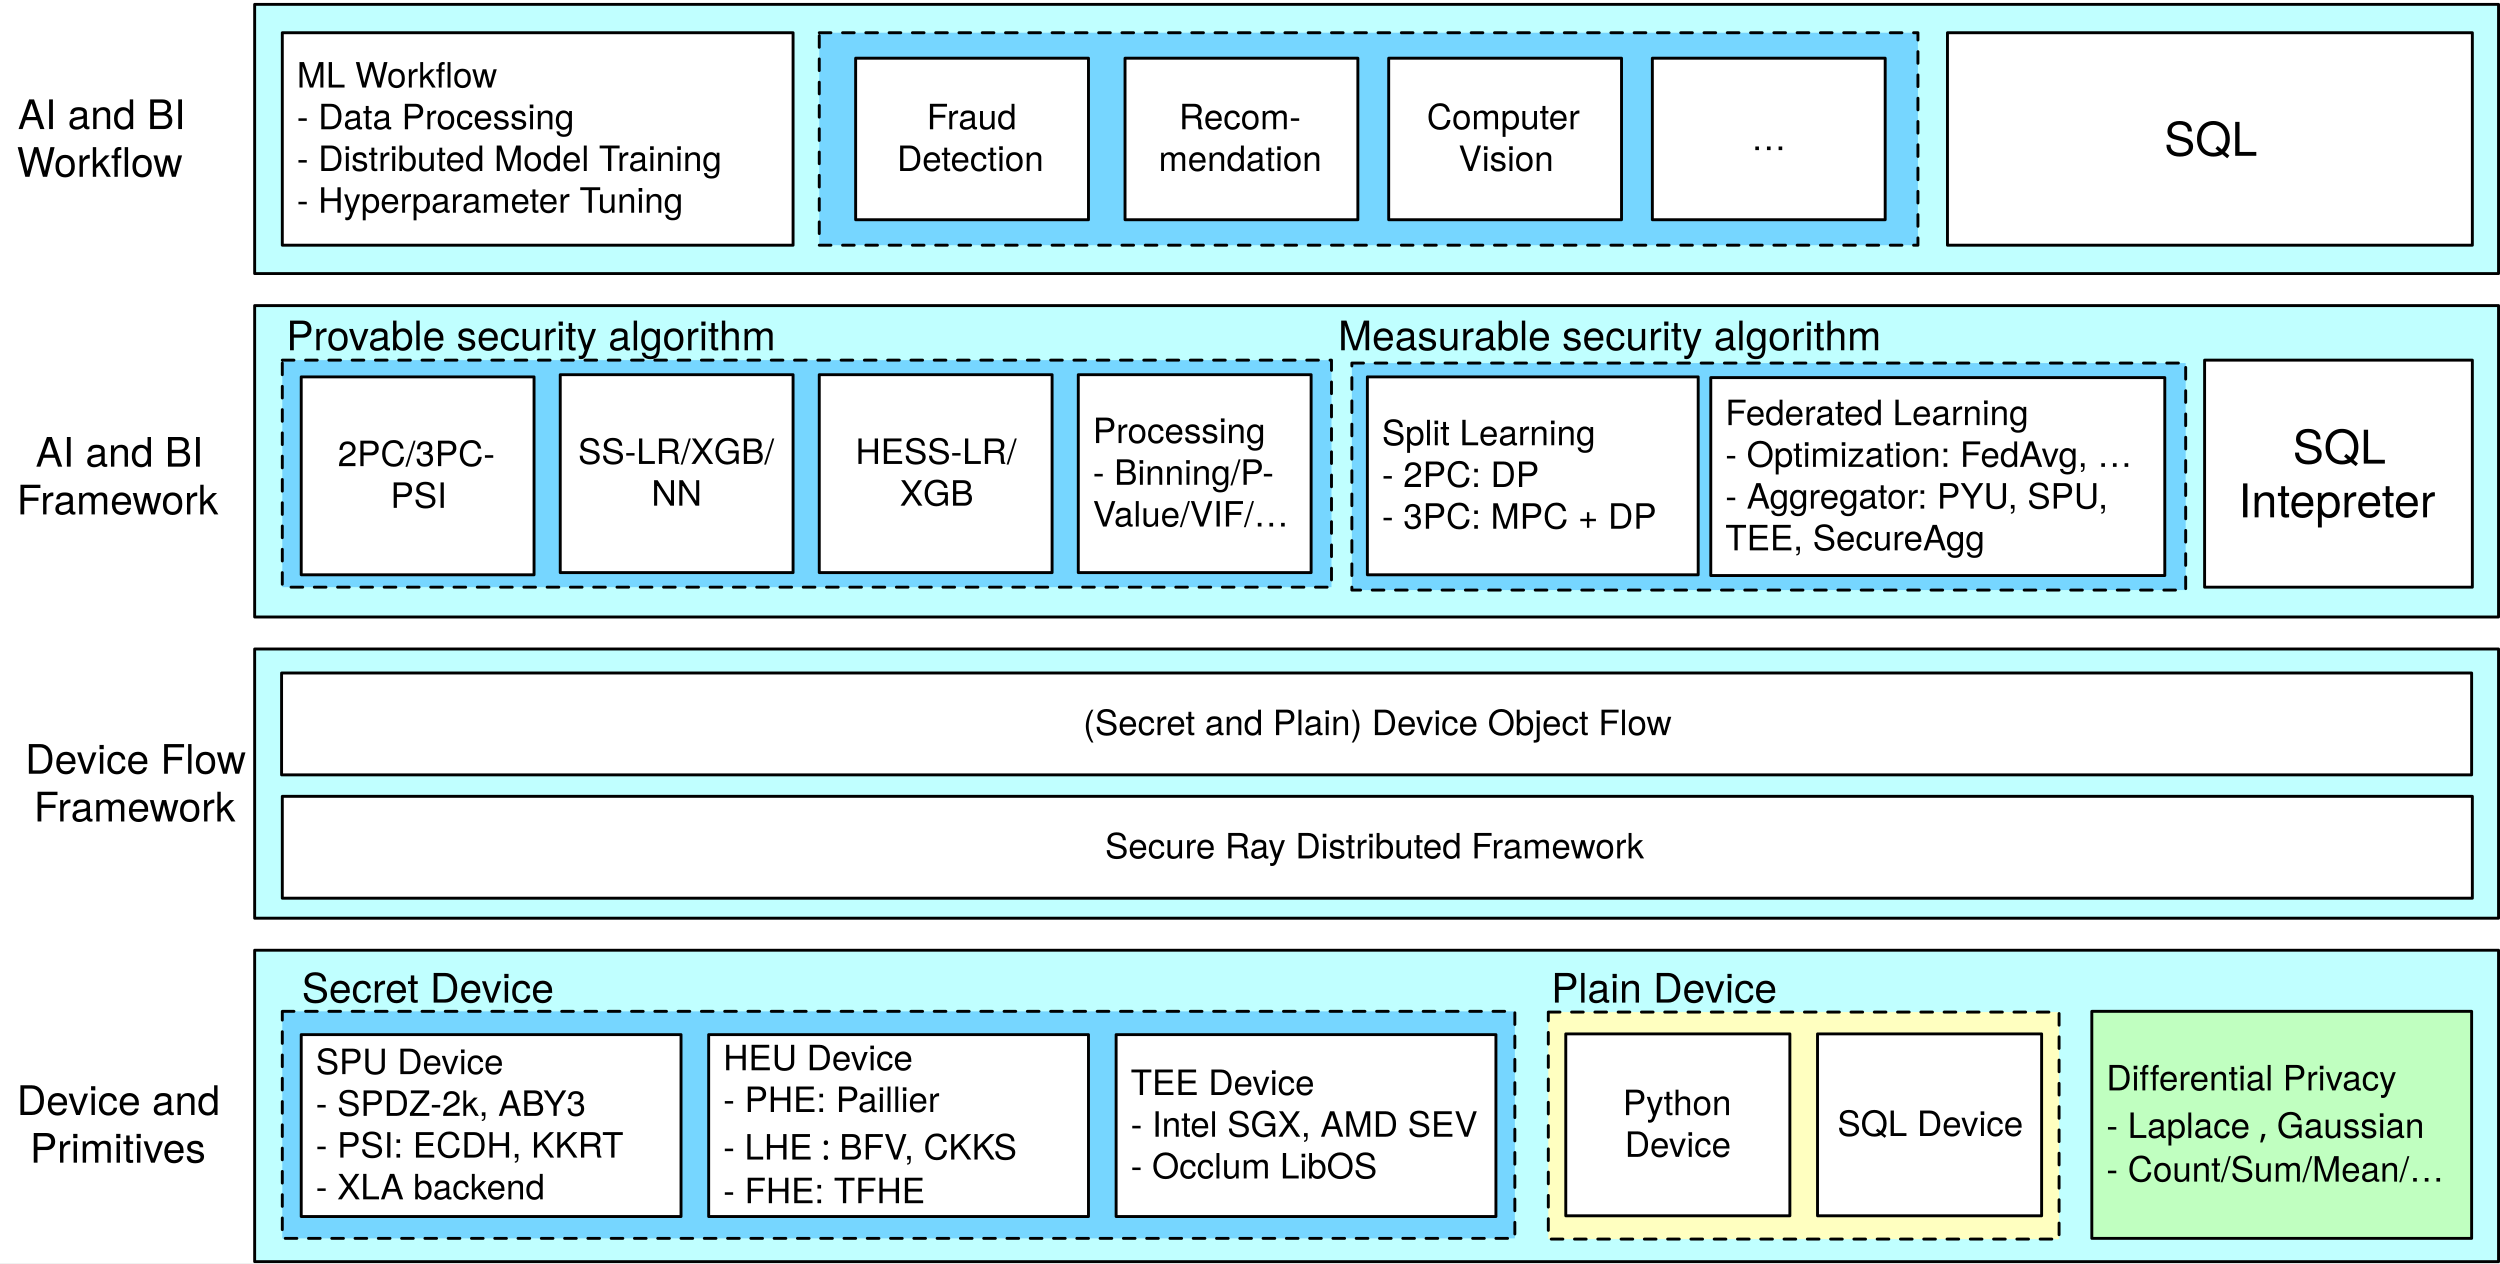
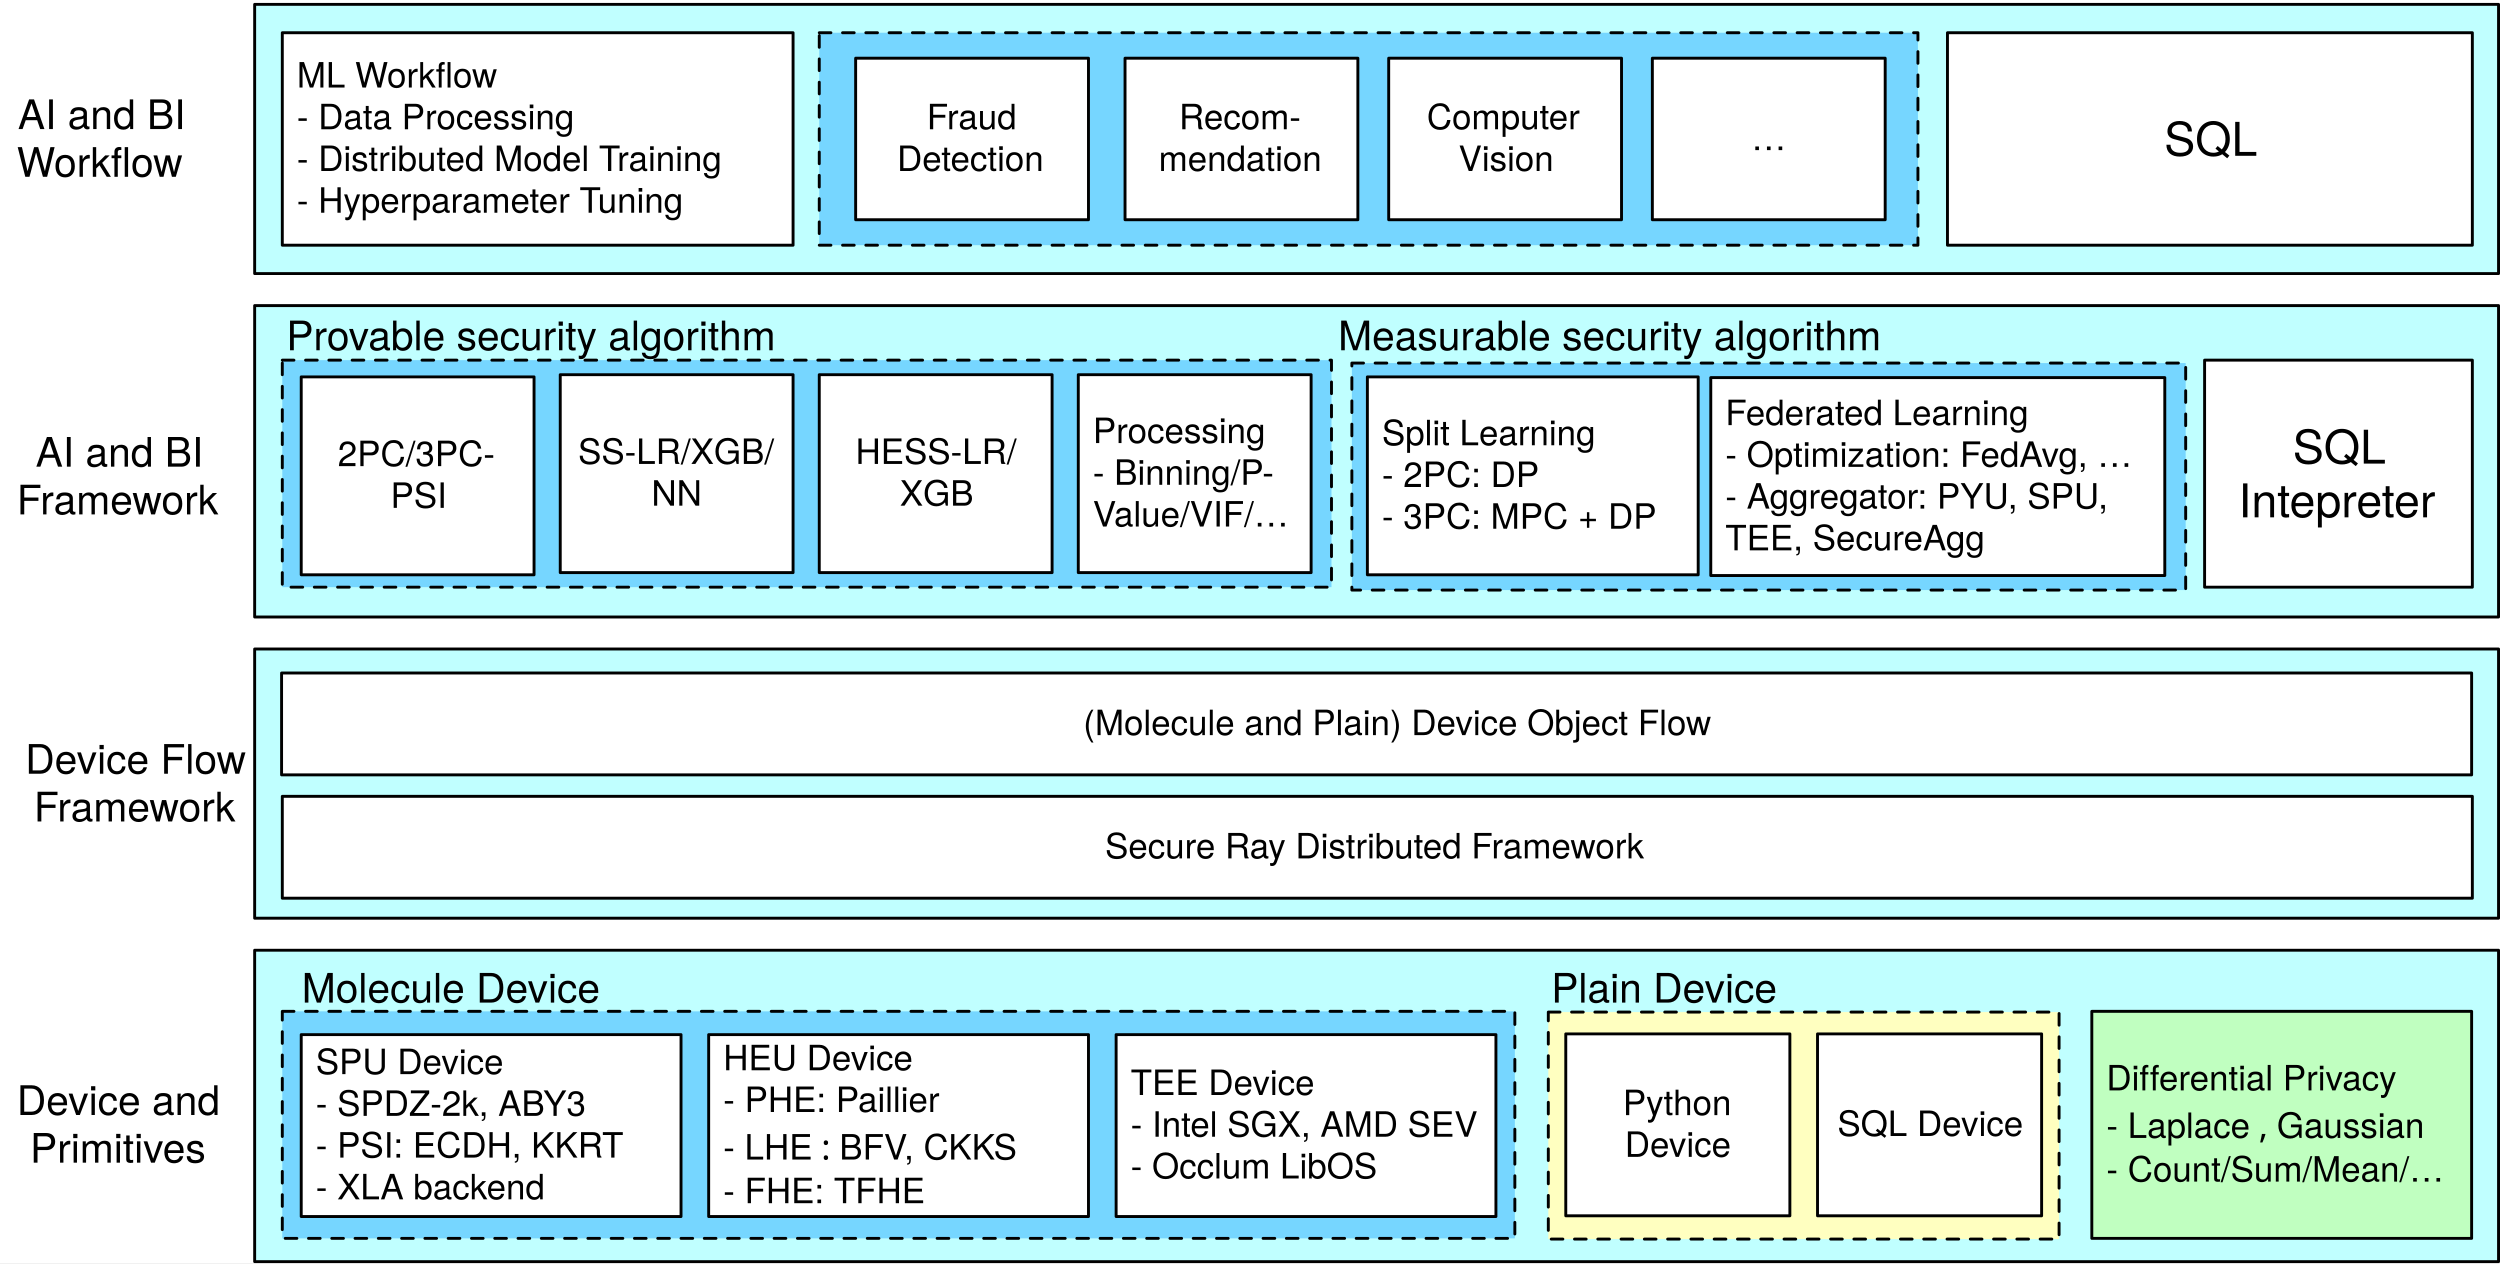
<svg xmlns="http://www.w3.org/2000/svg" version="1.1" viewBox="28 59 859 434" width="859" height="434">
  <defs />
  <g id="Canvas_1" stroke-dasharray="none" stroke="none" fill="none" fill-opacity="1" stroke-opacity="1">
    <rect fill="white" x="28" y="59" width="859" height="434" />
    <g id="Canvas_1_图层_2">
      <g id="Graphic_14">
        <rect x="115.5" y="385.5" width="771" height="107" fill="#c0ffff" />
        <rect x="115.5" y="385.5" width="771" height="107" stroke="black" stroke-linecap="round" stroke-linejoin="round" stroke-width="1" />
      </g>
      <g id="Graphic_10">
        <rect x="125" y="406.5" width="423.5" height="78" fill="#76d6ff" />
        <path d="M 125 406.5 L 548.5 406.5 L 548.5 484.5 L 125 484.5 Z" stroke="black" stroke-linecap="round" stroke-linejoin="round" stroke-dasharray="4.0,4.0" stroke-width="1" />
      </g>
      <g id="Graphic_11">
        <rect x="560" y="406.75" width="175.5" height="78" fill="#ffffc0" />
        <path d="M 560 406.75 L 735.5 406.75 L 735.5 484.75 L 560 484.75 Z" stroke="black" stroke-linecap="round" stroke-linejoin="round" stroke-dasharray="4.0,4.0" stroke-width="1" />
      </g>
      <g id="Graphic_12">
        <text transform="translate(131.687 390.5)" fill="black">
-           <tspan font-family="Helvetica Neue" font-size="14" fill="black" x="0" y="13">Secret Device</tspan>
+           <tspan font-family="Helvetica Neue" font-size="14" fill="black" x="0" y="13">Molecule Device</tspan>
        </text>
      </g>
      <g id="Graphic_13">
        <text transform="translate(561 390.5)" fill="black">
          <tspan font-family="Helvetica Neue" font-size="14" fill="black" x="0" y="13">Plain Device</tspan>
        </text>
      </g>
      <g id="Graphic_20">
        <rect x="115.5" y="282" width="771" height="92.5" fill="#c0ffff" />
        <rect x="115.5" y="282" width="771" height="92.5" stroke="black" stroke-linecap="round" stroke-linejoin="round" stroke-width="1" />
      </g>
      <g id="Graphic_27">
        <rect x="115.5" y="164" width="771" height="107" fill="#c0ffff" />
        <rect x="115.5" y="164" width="771" height="107" stroke="black" stroke-linecap="round" stroke-linejoin="round" stroke-width="1" />
      </g>
      <g id="Graphic_29">
        <rect x="125" y="182.75" width="360.5" height="78" fill="#76d6ff" />
        <path d="M 125 182.75 L 485.5 182.75 L 485.5 260.75 L 125 260.75 Z" stroke="black" stroke-linecap="round" stroke-linejoin="round" stroke-dasharray="4.0,4.0" stroke-width="1" />
      </g>
      <g id="Graphic_33">
        <rect x="115.5" y="60.5" width="771" height="92.5" fill="#c0ffff" />
        <rect x="115.5" y="60.5" width="771" height="92.5" stroke="black" stroke-linecap="round" stroke-linejoin="round" stroke-width="1" />
      </g>
      <g id="Graphic_46">
        <rect x="492.5" y="183.75" width="286.5" height="78" fill="#76d6ff" />
        <path d="M 492.5 183.75 L 779 183.75 L 779 261.75 L 492.5 261.75 Z" stroke="black" stroke-linecap="round" stroke-linejoin="round" stroke-dasharray="4.0,4.0" stroke-width="1" />
      </g>
      <g id="Graphic_47">
        <text transform="translate(126.374 166.358)" fill="black">
          <tspan font-family="Helvetica Neue" font-size="14" fill="black" x="0" y="13">Provable security algorithm</tspan>
        </text>
      </g>
      <g id="Graphic_48">
        <text transform="translate(487.784 166.358)" fill="black">
          <tspan font-family="Helvetica Neue" font-size="14" fill="black" x="0" y="13">Measurable security algorithm</tspan>
        </text>
      </g>
      <g id="Graphic_37">
        <rect x="309.5" y="70.25" width="377.5" height="73" fill="#76d6ff" />
        <path d="M 309.5 70.25 L 687 70.25 L 687 143.25 L 309.5 143.25 Z" stroke="black" stroke-linecap="round" stroke-linejoin="round" stroke-dasharray="4.0,4.0" stroke-width="1" />
      </g>
    </g>
    <g id="Canvas_1_Layer_1">
      <g id="Graphic_2">
        <rect x="131.5" y="414.5" width="130.5" height="62.5" fill="white" />
        <rect x="131.5" y="414.5" width="130.5" height="62.5" stroke="black" stroke-linecap="round" stroke-linejoin="round" stroke-width="1" />
        <text transform="translate(136.5 417.078)" fill="black">
          <tspan font-family="Helvetica Neue" font-size="12" fill="black" x="0" y="11">SPU Device</tspan>
          <tspan font-family="Helvetica Neue" font-size="12" fill="black" x="0" y="25.336">- SPDZ-2k, ABY3</tspan>
          <tspan font-family="Helvetica Neue" font-size="12" fill="black" x="0" y="39.672">- PSI: ECDH, KKRT</tspan>
          <tspan font-family="Helvetica Neue" font-size="12" fill="black" x="0" y="54.008">- XLA backend</tspan>
        </text>
      </g>
      <g id="Graphic_3">
        <rect x="271.5" y="414.5" width="130.5" height="62.5" fill="white" />
        <rect x="271.5" y="414.5" width="130.5" height="62.5" stroke="black" stroke-linecap="round" stroke-linejoin="round" stroke-width="1" />
        <text transform="translate(276.5 415.746)" fill="black">
          <tspan font-family="Helvetica Neue" font-size="12" fill="black" x="0" y="11">HEU Device</tspan>
          <tspan font-family="Helvetica Neue" font-size="12" fill="black" x="0" y="25.336">- PHE: Paillier</tspan>
          <tspan font-family="Helvetica Neue" font-size="12" fill="black" x="0" y="41.672">- LHE</tspan>
          <tspan font-family="PingFang SC" font-size="12" fill="black" y="41.672">: </tspan>
          <tspan font-family="Helvetica Neue" font-size="12" fill="black" y="41.672">BFV, CKKS</tspan>
          <tspan font-family="Helvetica Neue" font-size="12" fill="black" x="0" y="56.672">- FHE: TFHE</tspan>
        </text>
      </g>
      <g id="Graphic_4">
        <rect x="746.75" y="406.5" width="130.5" height="78" fill="#c0ffc0" />
        <rect x="746.75" y="406.5" width="130.5" height="78" stroke="black" stroke-linecap="round" stroke-linejoin="round" stroke-width="1" />
        <text transform="translate(751.75 422.664)" fill="black">
          <tspan font-family="Helvetica Neue" font-size="12" fill="black" x="0" y="11">Differential Privacy</tspan>
          <tspan font-family="Helvetica Neue" font-size="12" fill="black" x="0" y="27.336">- Laplace</tspan>
          <tspan font-family="PingFang SC" font-size="12" fill="black" y="27.336">,</tspan>
          <tspan font-family="Helvetica Neue" font-size="12" fill="black" y="27.336"> Gaussian</tspan>
          <tspan font-family="Helvetica Neue" font-size="12" fill="black" x="0" y="42.336">- Count/Sum/Mean/…</tspan>
        </text>
      </g>
      <g id="Graphic_6">
        <rect x="411.5" y="414.5" width="130.5" height="62.5" fill="white" />
        <rect x="411.5" y="414.5" width="130.5" height="62.5" stroke="black" stroke-linecap="round" stroke-linejoin="round" stroke-width="1" />
        <text transform="translate(416.5 424.246)" fill="black">
          <tspan font-family="Helvetica Neue" font-size="12" fill="black" x="0" y="11">TEE Device</tspan>
          <tspan font-family="Helvetica Neue" font-size="12" fill="black" x="0" y="25.336">- Intel SGX, AMD SEV</tspan>
          <tspan font-family="Helvetica Neue" font-size="12" fill="black" x="0" y="39.672">- Occlum LibOS</tspan>
        </text>
      </g>
      <g id="Graphic_7">
        <rect x="566" y="414.25" width="77" height="62.5" fill="white" />
        <rect x="566" y="414.25" width="77" height="62.5" stroke="black" stroke-linecap="round" stroke-linejoin="round" stroke-width="1" />
        <text transform="translate(571 431.164)" fill="black">
          <tspan font-family="Helvetica Neue" font-size="12" fill="black" x="14.606" y="11">Python </tspan>
          <tspan font-family="Helvetica Neue" font-size="12" fill="black" x="15.278" y="25.336">Device</tspan>
        </text>
      </g>
      <g id="Graphic_8">
        <rect x="652.5" y="414.25" width="77" height="62.5" fill="white" />
        <rect x="652.5" y="414.25" width="77" height="62.5" stroke="black" stroke-linecap="round" stroke-linejoin="round" stroke-width="1" />
        <text transform="translate(657.5 438.332)" fill="black">
          <tspan font-family="Helvetica Neue" font-size="12" fill="black" x="1.826" y="11">SQL Device</tspan>
        </text>
      </g>
      <g id="Graphic_15">
        <rect x="124.75" y="290.25" width="752.5" height="35" fill="white" />
        <rect x="124.75" y="290.25" width="752.5" height="35" stroke="black" stroke-linecap="round" stroke-linejoin="round" stroke-width="1" />
        <text transform="translate(129.75 300.582)" fill="black">
-           <tspan font-family="Helvetica Neue" font-size="12" fill="black" x="270.468" y="11">(Secret and Plain) Device Object Flow</tspan>
+           <tspan font-family="Helvetica Neue" font-size="12" fill="black" x="270.468" y="11">(Molecule and Plain) Device Object Flow</tspan>
        </text>
      </g>
      <g id="Graphic_19">
        <rect x="125" y="332.625" width="752.5" height="35" fill="white" />
        <rect x="125" y="332.625" width="752.5" height="35" stroke="black" stroke-linecap="round" stroke-linejoin="round" stroke-width="1" />
        <text transform="translate(130 342.957)" fill="black">
          <tspan font-family="Helvetica Neue" font-size="12" fill="black" x="277.686" y="11">Secure Ray Distributed Framework</tspan>
        </text>
      </g>
      <g id="Graphic_21">
        <rect x="131.5" y="188.5" width="80" height="68" fill="white" />
        <rect x="131.5" y="188.5" width="80" height="68" stroke="black" stroke-linecap="round" stroke-linejoin="round" stroke-width="1" />
        <text transform="translate(136.5 208.164)" fill="black">
          <tspan font-family="Helvetica Neue" font-size="12" fill="black" x="7.556" y="11">2PC/3PC-</tspan>
          <tspan font-family="Helvetica Neue" font-size="12" fill="black" x="25.67" y="25.336">PSI</tspan>
        </text>
      </g>
      <g id="Graphic_22">
        <rect x="220.5" y="187.75" width="80" height="68" fill="white" />
        <rect x="220.5" y="187.75" width="80" height="68" stroke="black" stroke-linecap="round" stroke-linejoin="round" stroke-width="1" />
        <text transform="translate(225.5 207.414)" fill="black">
          <tspan font-family="Helvetica Neue" font-size="12" fill="black" x="1.118" y="11">SS-LR/XGB/</tspan>
          <tspan font-family="Helvetica Neue" font-size="12" fill="black" x="26.336" y="25.336">NN</tspan>
        </text>
      </g>
      <g id="Graphic_23">
        <rect x="309.5" y="187.75" width="80" height="68" fill="white" />
        <rect x="309.5" y="187.75" width="80" height="68" stroke="black" stroke-linecap="round" stroke-linejoin="round" stroke-width="1" />
        <text transform="translate(314.5 207.414)" fill="black">
          <tspan font-family="Helvetica Neue" font-size="12" fill="black" x="7.448" y="11">HESS-LR/</tspan>
          <tspan font-family="Helvetica Neue" font-size="12" fill="black" x="22.67" y="25.336">XGB</tspan>
        </text>
      </g>
      <g id="Graphic_24">
        <rect x="398.5" y="187.75" width="80" height="68" fill="white" />
        <rect x="398.5" y="187.75" width="80" height="68" stroke="black" stroke-linecap="round" stroke-linejoin="round" stroke-width="1" />
        <text transform="translate(403.5 200.246)" fill="black">
          <tspan font-family="Helvetica Neue" font-size="12" fill="black" x="0" y="11">Processing</tspan>
          <tspan font-family="Helvetica Neue" font-size="12" fill="black" x="0" y="25.336">- Binning/P-</tspan>
          <tspan font-family="Helvetica Neue" font-size="12" fill="black" x="0" y="39.672">Value/VIF/…</tspan>
        </text>
      </g>
      <g id="Graphic_25">
        <rect x="497.831" y="188.5" width="113.669" height="68" fill="white" />
        <rect x="497.831" y="188.5" width="113.669" height="68" stroke="black" stroke-linecap="round" stroke-linejoin="round" stroke-width="1" />
        <text transform="translate(502.831 200.996)" fill="black">
          <tspan font-family="Helvetica Neue" font-size="12" fill="black" x="0" y="11">Split Learning</tspan>
          <tspan font-family="Helvetica Neue" font-size="12" fill="black" x="0" y="25.336">- 2PC: DP</tspan>
          <tspan font-family="Helvetica Neue" font-size="12" fill="black" x="0" y="39.672">- 3PC: MPC + DP</tspan>
        </text>
      </g>
      <g id="Graphic_26">
        <rect x="615.822" y="188.75" width="156" height="68" fill="white" />
        <rect x="615.822" y="188.75" width="156" height="68" stroke="black" stroke-linecap="round" stroke-linejoin="round" stroke-width="1" />
        <text transform="translate(620.822 194.078)" fill="black">
          <tspan font-family="Helvetica Neue" font-size="12" fill="black" x="0" y="11">Federated Learning</tspan>
          <tspan font-family="Helvetica Neue" font-size="12" fill="black" x="0" y="25.336">- Optimization: FedAvg, …</tspan>
          <tspan font-family="Helvetica Neue" font-size="12" fill="black" x="0" y="39.672">- Aggregator: PYU, SPU, </tspan>
          <tspan font-family="Helvetica Neue" font-size="12" fill="black" x="0" y="54.008">TEE, SecureAgg</tspan>
        </text>
      </g>
      <g id="Graphic_28">
        <rect x="785.5" y="182.75" width="92" height="78" fill="white" />
        <rect x="785.5" y="182.75" width="92" height="78" stroke="black" stroke-linecap="round" stroke-linejoin="round" stroke-width="1" />
        <text transform="translate(790.5 203.302)" fill="black">
          <tspan font-family="Helvetica Neue" font-size="16" fill="black" x="25.288" y="15">SQL </tspan>
          <tspan font-family="Helvetica Neue" font-size="16" fill="black" x="6.624" y="33.448">Intepreter</tspan>
        </text>
      </g>
      <g id="Graphic_32">
        <rect x="125" y="70.25" width="175.5" height="73" fill="white" />
        <rect x="125" y="70.25" width="175.5" height="73" stroke="black" stroke-linecap="round" stroke-linejoin="round" stroke-width="1" />
        <text transform="translate(130 78.078)" fill="black">
          <tspan font-family="Helvetica Neue" font-size="12" fill="black" x="0" y="11">ML Workflow</tspan>
          <tspan font-family="Helvetica Neue" font-size="12" fill="black" x="0" y="25.336">- Data Processing</tspan>
          <tspan font-family="Helvetica Neue" font-size="12" fill="black" x="0" y="39.672">- Distributed Model Training</tspan>
          <tspan font-family="Helvetica Neue" font-size="12" fill="black" x="0" y="54.008">- Hyperparameter Tuning</tspan>
        </text>
      </g>
      <g id="Graphic_39">
        <text transform="translate(33.768 429.108)" fill="black">
          <tspan font-family="Helvetica Neue" font-size="14" fill="black" x="0" y="13">Device and</tspan>
          <tspan font-family="Helvetica Neue" font-size="14" fill="black" x="4.543" y="29.392">Primitives</tspan>
        </text>
      </g>
      <g id="Graphic_40">
        <text transform="translate(33.768 311.858)" fill="black">
          <tspan font-family="Helvetica Neue" font-size="14" fill="black" x="2.899" y="13">Device Flow</tspan>
          <tspan font-family="Helvetica Neue" font-size="14" fill="black" x="5.874" y="29.392">Framework</tspan>
        </text>
      </g>
      <g id="Graphic_41">
        <text transform="translate(33.768 206.358)" fill="black">
          <tspan font-family="Helvetica Neue" font-size="14" fill="black" x="6.475" y="13">AI and BI</tspan>
          <tspan font-family="Helvetica Neue" font-size="14" fill="black" x="19895197e-20" y="29.392">Framework</tspan>
        </text>
      </g>
      <g id="Graphic_43">
        <rect x="697.148" y="70.25" width="180.352" height="73" fill="white" />
        <rect x="697.148" y="70.25" width="180.352" height="73" stroke="black" stroke-linecap="round" stroke-linejoin="round" stroke-width="1" />
        <text transform="translate(702.148 97.526)" fill="black">
          <tspan font-family="Helvetica Neue" font-size="16" fill="black" x="69.464" y="15">SQL</tspan>
        </text>
      </g>
      <g id="Graphic_44">
        <text transform="translate(33.768 90.358)" fill="black">
          <tspan font-family="Helvetica Neue" font-size="14" fill="black" x=".364" y="13">AI and BI</tspan>
          <tspan font-family="Helvetica Neue" font-size="14" fill="black" x="0" y="29.392">Workflow</tspan>
        </text>
      </g>
      <g id="Graphic_50">
        <rect x="322" y="79" width="80" height="55.5" fill="white" />
        <rect x="322" y="79" width="80" height="55.5" stroke="black" stroke-linecap="round" stroke-linejoin="round" stroke-width="1" />
        <text transform="translate(327 92.414)" fill="black">
          <tspan font-family="Helvetica Neue" font-size="12" fill="black" x="19.442" y="11">Fraud</tspan>
          <tspan font-family="Helvetica Neue" font-size="12" fill="black" x="9.218" y="25.336">Detection</tspan>
        </text>
      </g>
      <g id="Graphic_51">
        <rect x="414.562" y="79" width="80" height="55.5" fill="white" />
        <rect x="414.562" y="79" width="80" height="55.5" stroke="black" stroke-linecap="round" stroke-linejoin="round" stroke-width="1" />
        <text transform="translate(419.5625 92.414)" fill="black">
          <tspan font-family="Helvetica Neue" font-size="12" fill="black" x="13.55" y="11">Recom-</tspan>
          <tspan font-family="Helvetica Neue" font-size="12" fill="black" x="6.542" y="25.336">mendation</tspan>
        </text>
      </g>
      <g id="Graphic_52">
        <rect x="595.75" y="79" width="80" height="55.5" fill="white" />
        <rect x="595.75" y="79" width="80" height="55.5" stroke="black" stroke-linecap="round" stroke-linejoin="round" stroke-width="1" />
        <text transform="translate(600.75 99.582)" fill="black">
          <tspan font-family="Helvetica Neue" font-size="12" fill="black" x="29" y="11">…</tspan>
        </text>
      </g>
      <g id="Graphic_53">
        <rect x="505.156" y="79" width="80" height="55.5" fill="white" />
        <rect x="505.156" y="79" width="80" height="55.5" stroke="black" stroke-linecap="round" stroke-linejoin="round" stroke-width="1" />
        <text transform="translate(510.1562 92.414)" fill="black">
          <tspan font-family="Helvetica Neue" font-size="12" fill="black" x="8.102" y="11">Computer</tspan>
          <tspan font-family="Helvetica Neue" font-size="12" fill="black" x="18.998" y="25.336">Vision</tspan>
        </text>
      </g>
    </g>
  </g>
</svg>
